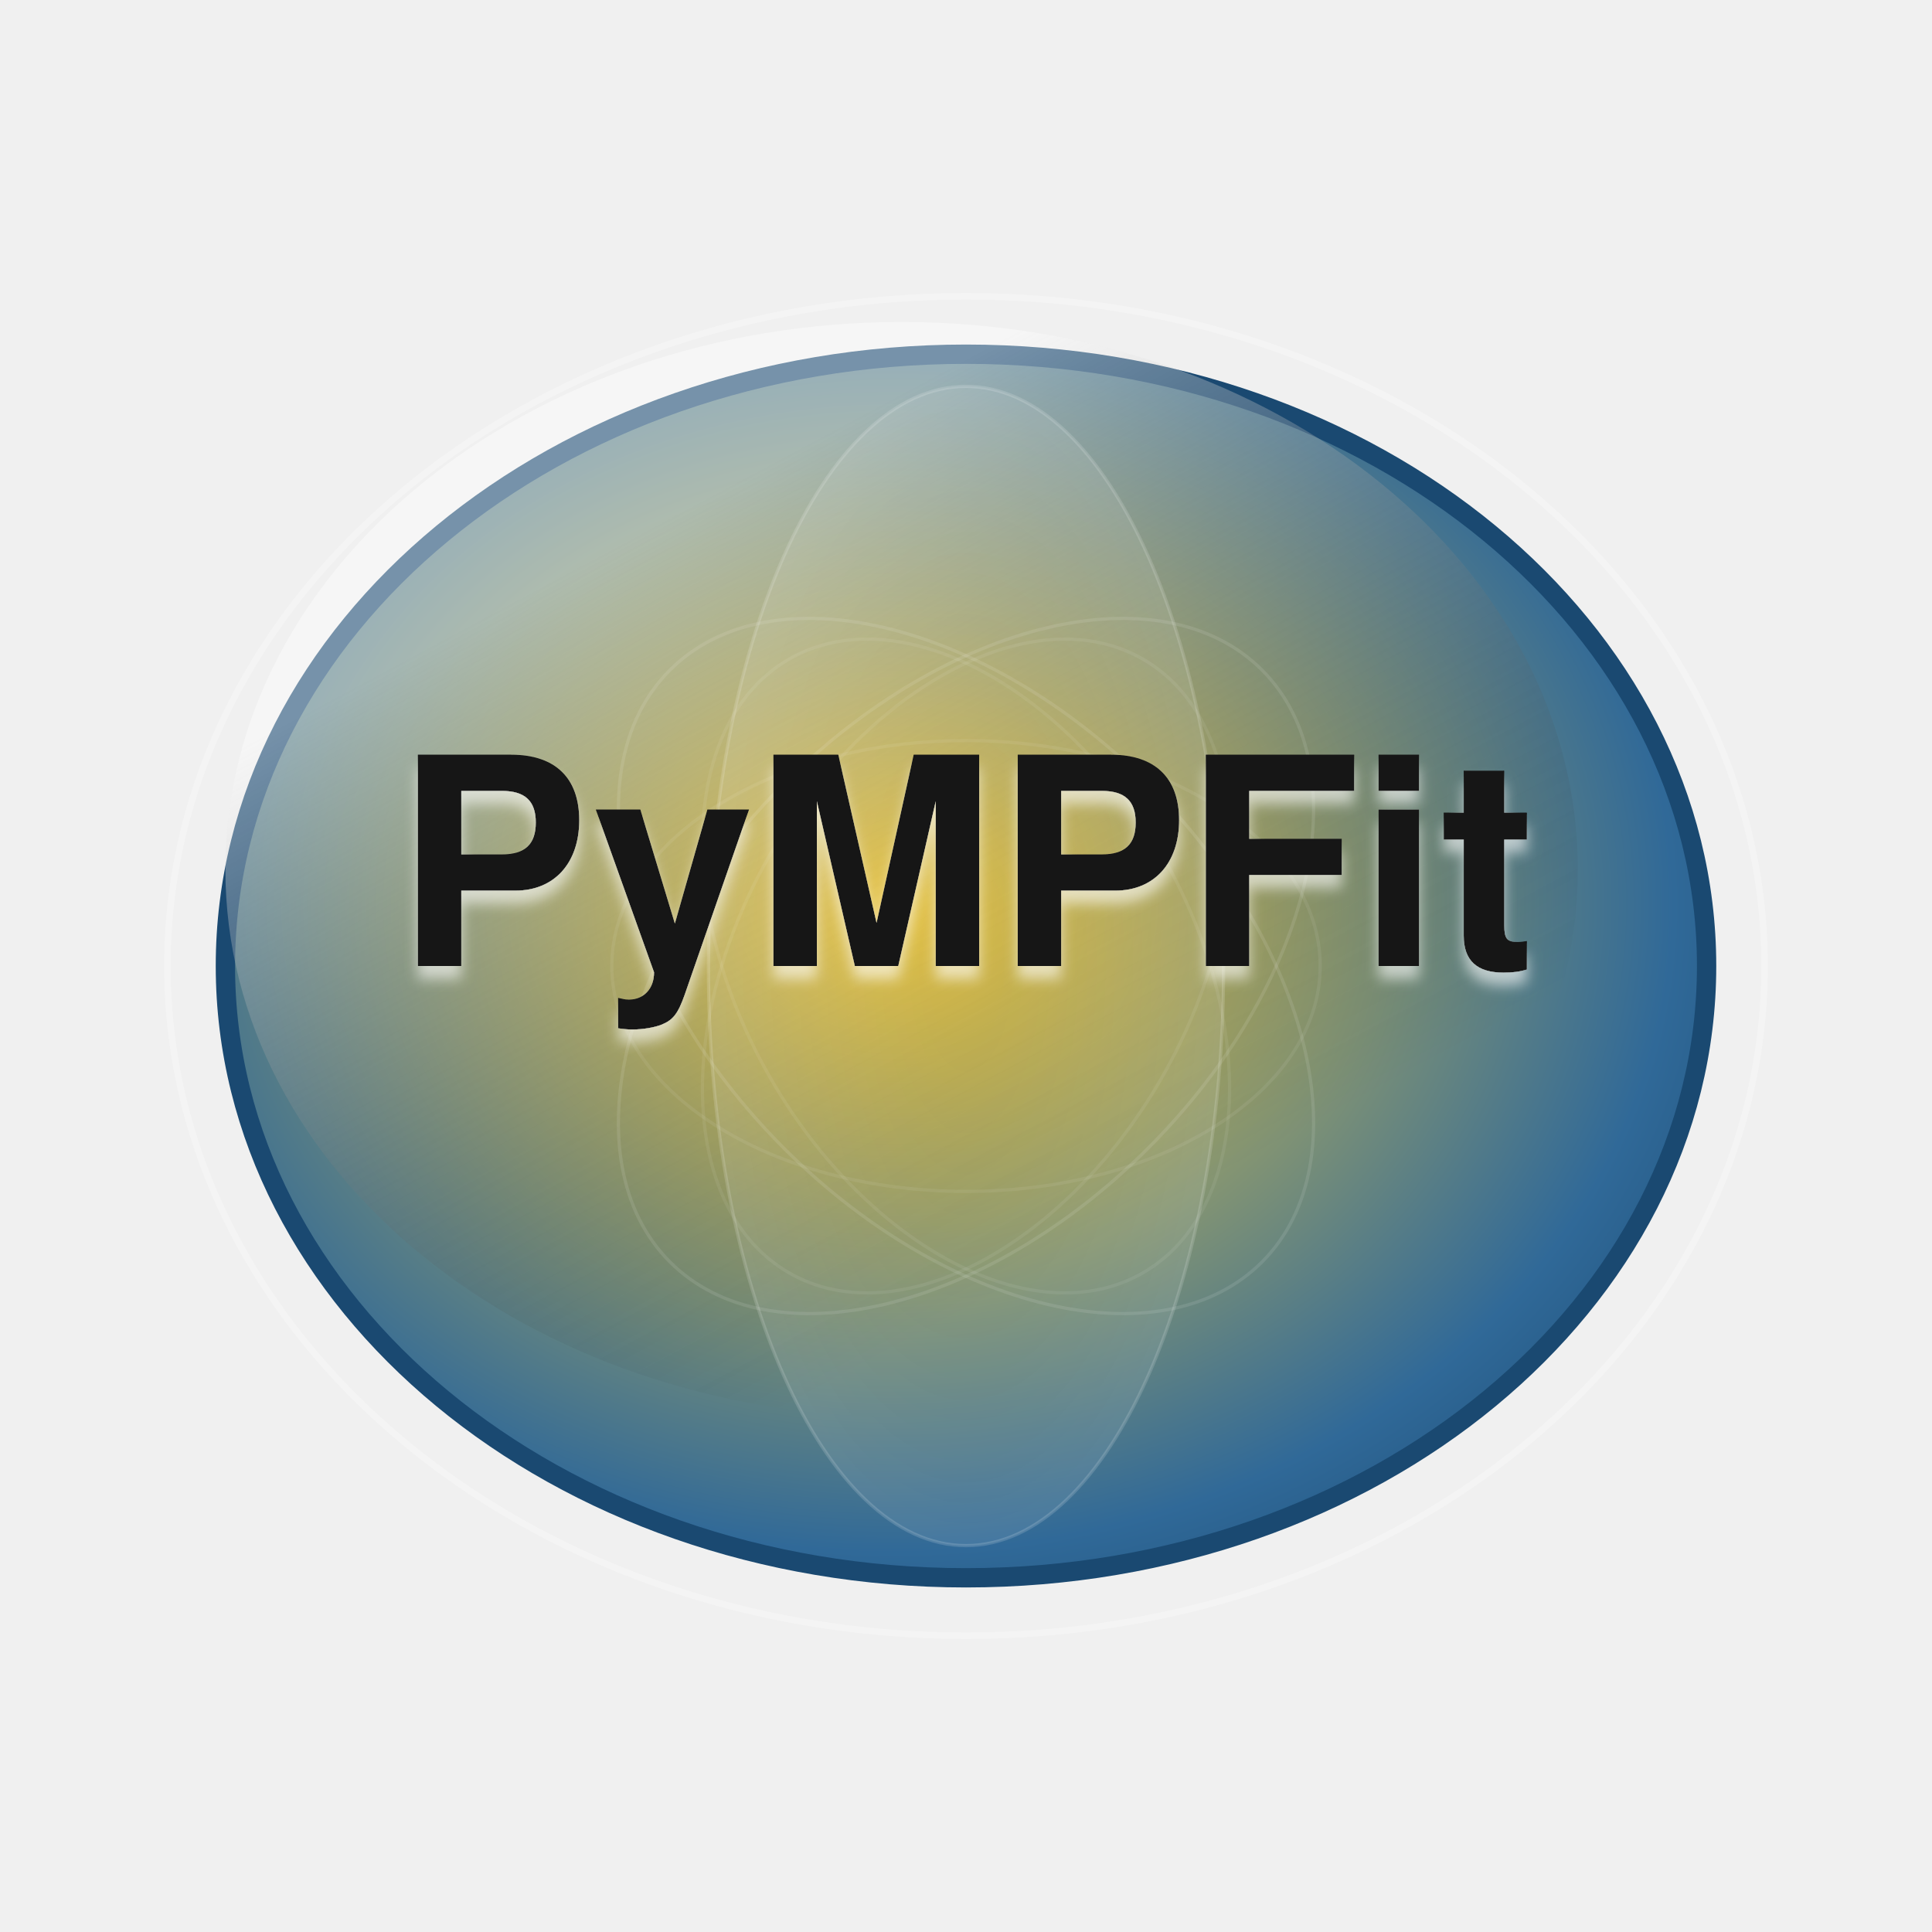
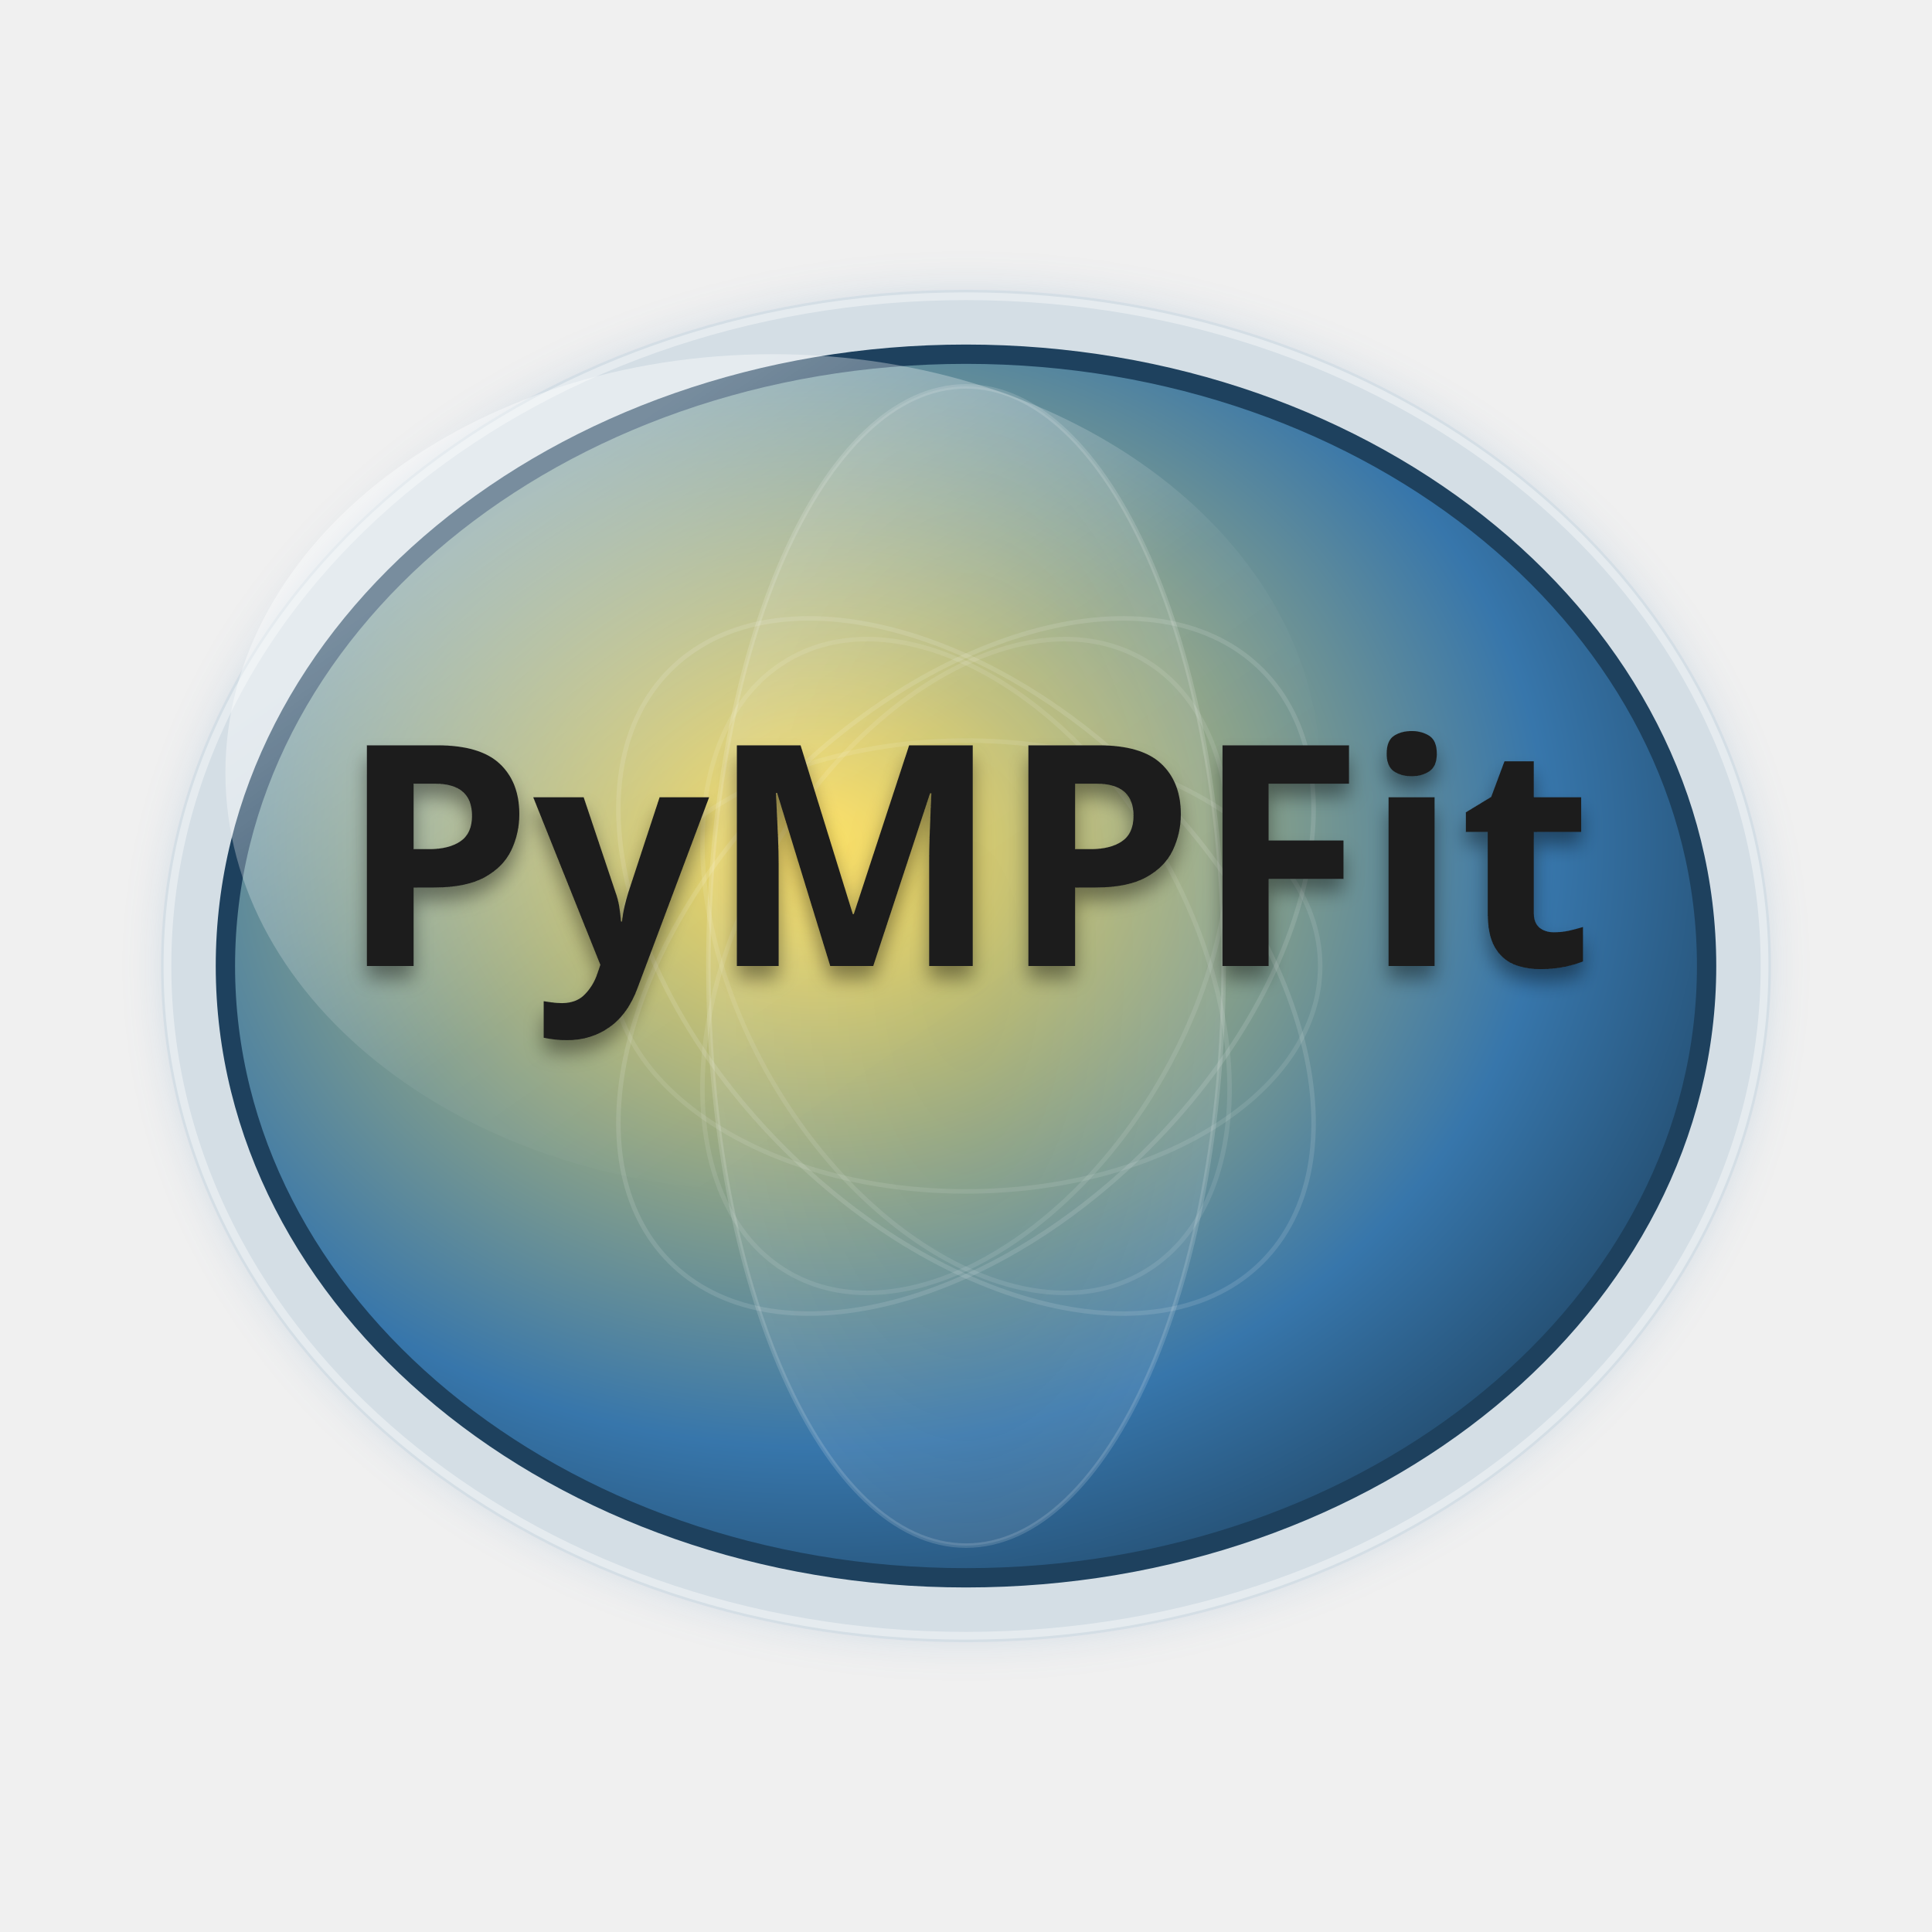
<svg xmlns="http://www.w3.org/2000/svg" version="1.1" baseProfile="full" width="300" height="300" viewBox="0 0 300 300">
  <defs>
-     <radialGradient id="coreGradient" cx="45%" cy="45%" r="70%">
-       <stop offset="0%" stop-color="#FFD43B" />
-       <stop offset="75%" stop-color="#306998" />
-       <stop offset="100%" stop-color="#1A4971" />
+     <radialGradient id="coreGradient" cx="40%" cy="40%" r="70%">
+       <stop offset="0%" stop-color="#FEDE58" />
+       <stop offset="70%" stop-color="#3776AB" />
+       <stop offset="100%" stop-color="#1E415E" />
    </radialGradient>
-     <filter id="textEffect" x="-20%" y="-20%" width="140%" height="140%">
-       <feDropShadow dx="0" dy="2" stdDeviation="1" flood-color="#ffffff" flood-opacity="0.6" />
+     <linearGradient id="glossHighlight" x1="25%" y1="20%" x2="75%" y2="75%">
+       <stop offset="0%" stop-color="rgba(255,255,255,0.4)" />
+       <stop offset="60%" stop-color="rgba(255,255,255,0.05)" />
+       <stop offset="100%" stop-color="rgba(255,255,255,0)" />
+     </linearGradient>
+     <filter id="enhancedTextEffect" x="-20%" y="-20%" width="140%" height="140%">
+       <feDropShadow dx="0" dy="2" stdDeviation="1.5" flood-color="#000000" flood-opacity="0.4" />
    </filter>
-     <linearGradient id="highlightGradient" x1="30%" y1="20%" x2="70%" y2="80%">
-       <stop offset="0%" stop-color="rgba(255,255,255,0.4)" />
-       <stop offset="100%" stop-color="rgba(0,0,0,0)" />
-     </linearGradient>
+     <filter id="subtleGlow" x="-15%" y="-15%" width="130%" height="130%">
+       <feGaussianBlur stdDeviation="3" result="blur" />
+       <feComposite in="SourceGraphic" in2="blur" operator="over" />
+     </filter>
    <radialGradient id="radiationGradient" cx="50%" cy="50%" r="65%">
      <stop offset="10%" stop-color="rgba(255,255,255,0)" />
      <stop offset="80%" stop-color="rgba(255,255,255,0.1)" />
-       <stop offset="95%" stop-color="rgba(255,255,255,0.2)" />
+       <stop offset="95%" stop-color="rgba(255,255,255,0.15)" />
      <stop offset="100%" stop-color="rgba(255,255,255,0)" />
    </radialGradient>
  </defs>
-   <ellipse cx="150" cy="150" rx="115" ry="95" fill="url(#coreGradient)" stroke="#1A4971" stroke-width="3" />
-   <ellipse cx="140" cy="135" rx="105" ry="85" fill="url(#highlightGradient)" stroke="none" />
-   <path d="M 150,150 m -90,0 a 90,40 0 1,0 180,0 a 90,40 0 1,0 -180,0" fill="url(#radiationGradient)" stroke="rgba(255,255,255,0.15)" stroke-width="0.5" transform="rotate(90 150 150)" />
-   <path d="M 150,150 m -65,0 a 65,40 0 1,0 130,0 a 65,40 0 1,0 -130,0" fill="none" stroke="rgba(255,255,255,0.1)" stroke-width="0.5" transform="rotate(45 150 150)" />
-   <path d="M 150,150 m -65,0 a 65,40 0 1,0 130,0 a 65,40 0 1,0 -130,0" fill="none" stroke="rgba(255,255,255,0.1)" stroke-width="0.5" transform="rotate(135 150 150)" />
-   <path d="M 150,150 m -55,0 a 55,35 0 1,0 110,0 a 55,35 0 1,0 -110,0" fill="none" stroke="rgba(255,255,255,0.07)" stroke-width="0.5" transform="rotate(0 150 150)" />
-   <path d="M 150,150 m -55,0 a 55,35 0 1,0 110,0 a 55,35 0 1,0 -110,0" fill="none" stroke="rgba(255,255,255,0.07)" stroke-width="0.5" transform="rotate(60 150 150)" />
-   <path d="M 150,150 m -55,0 a 55,35 0 1,0 110,0 a 55,35 0 1,0 -110,0" fill="none" stroke="rgba(255,255,255,0.07)" stroke-width="0.5" transform="rotate(120 150 150)" />
-   <ellipse cx="150" cy="150" rx="124" ry="104" fill="none" stroke="#ffffff" stroke-width="1" stroke-opacity="0.3" />
-   <text x="150" y="150" font-family="'Trebuchet MS', Helvetica, sans-serif" font-size="45" fill="#121212" text-anchor="middle" alignment-baseline="middle" font-weight="bold" filter="url(#textEffect)">
+   <ellipse cx="150" cy="150" rx="125" ry="105" fill="#3776AB" opacity="0.15" filter="url(#subtleGlow)" />
+   <ellipse cx="150" cy="150" rx="115" ry="95" fill="url(#coreGradient)" stroke="#1E415E" stroke-width="3" />
+   <ellipse cx="120" cy="120" rx="85" ry="65" fill="url(#glossHighlight)" stroke="none" />
+   <path d="M 150,150 m -90,0 a 90,40 0 1,0 180,0 a 90,40 0 1,0 -180,0" fill="url(#radiationGradient)" stroke="rgba(255,255,255,0.15)" stroke-width="0.7" transform="rotate(90 150 150)" />
+   <path d="M 150,150 m -65,0 a 65,40 0 1,0 130,0 a 65,40 0 1,0 -130,0" fill="none" stroke="rgba(255,255,255,0.12)" stroke-width="0.7" transform="rotate(45 150 150)" />
+   <path d="M 150,150 m -65,0 a 65,40 0 1,0 130,0 a 65,40 0 1,0 -130,0" fill="none" stroke="rgba(255,255,255,0.12)" stroke-width="0.7" transform="rotate(135 150 150)" />
+   <path d="M 150,150 m -55,0 a 55,35 0 1,0 110,0 a 55,35 0 1,0 -110,0" fill="none" stroke="rgba(255,255,255,0.1)" stroke-width="0.7" transform="rotate(0 150 150)" />
+   <path d="M 150,150 m -55,0 a 55,35 0 1,0 110,0 a 55,35 0 1,0 -110,0" fill="none" stroke="rgba(255,255,255,0.1)" stroke-width="0.7" transform="rotate(60 150 150)" />
+   <path d="M 150,150 m -55,0 a 55,35 0 1,0 110,0 a 55,35 0 1,0 -110,0" fill="none" stroke="rgba(255,255,255,0.1)" stroke-width="0.7" transform="rotate(120 150 150)" />
+   <ellipse cx="150" cy="150" rx="124" ry="104" fill="none" stroke="#ffffff" stroke-width="1.2" stroke-opacity="0.4" />
+   <text x="150" y="150" font-family="'Arial Black', Gadget, sans-serif" font-size="48" fill="#1A1A1A" text-anchor="middle" alignment-baseline="middle" font-weight="bold" filter="url(#enhancedTextEffect)">
    PyMPFit
  </text>
</svg>
